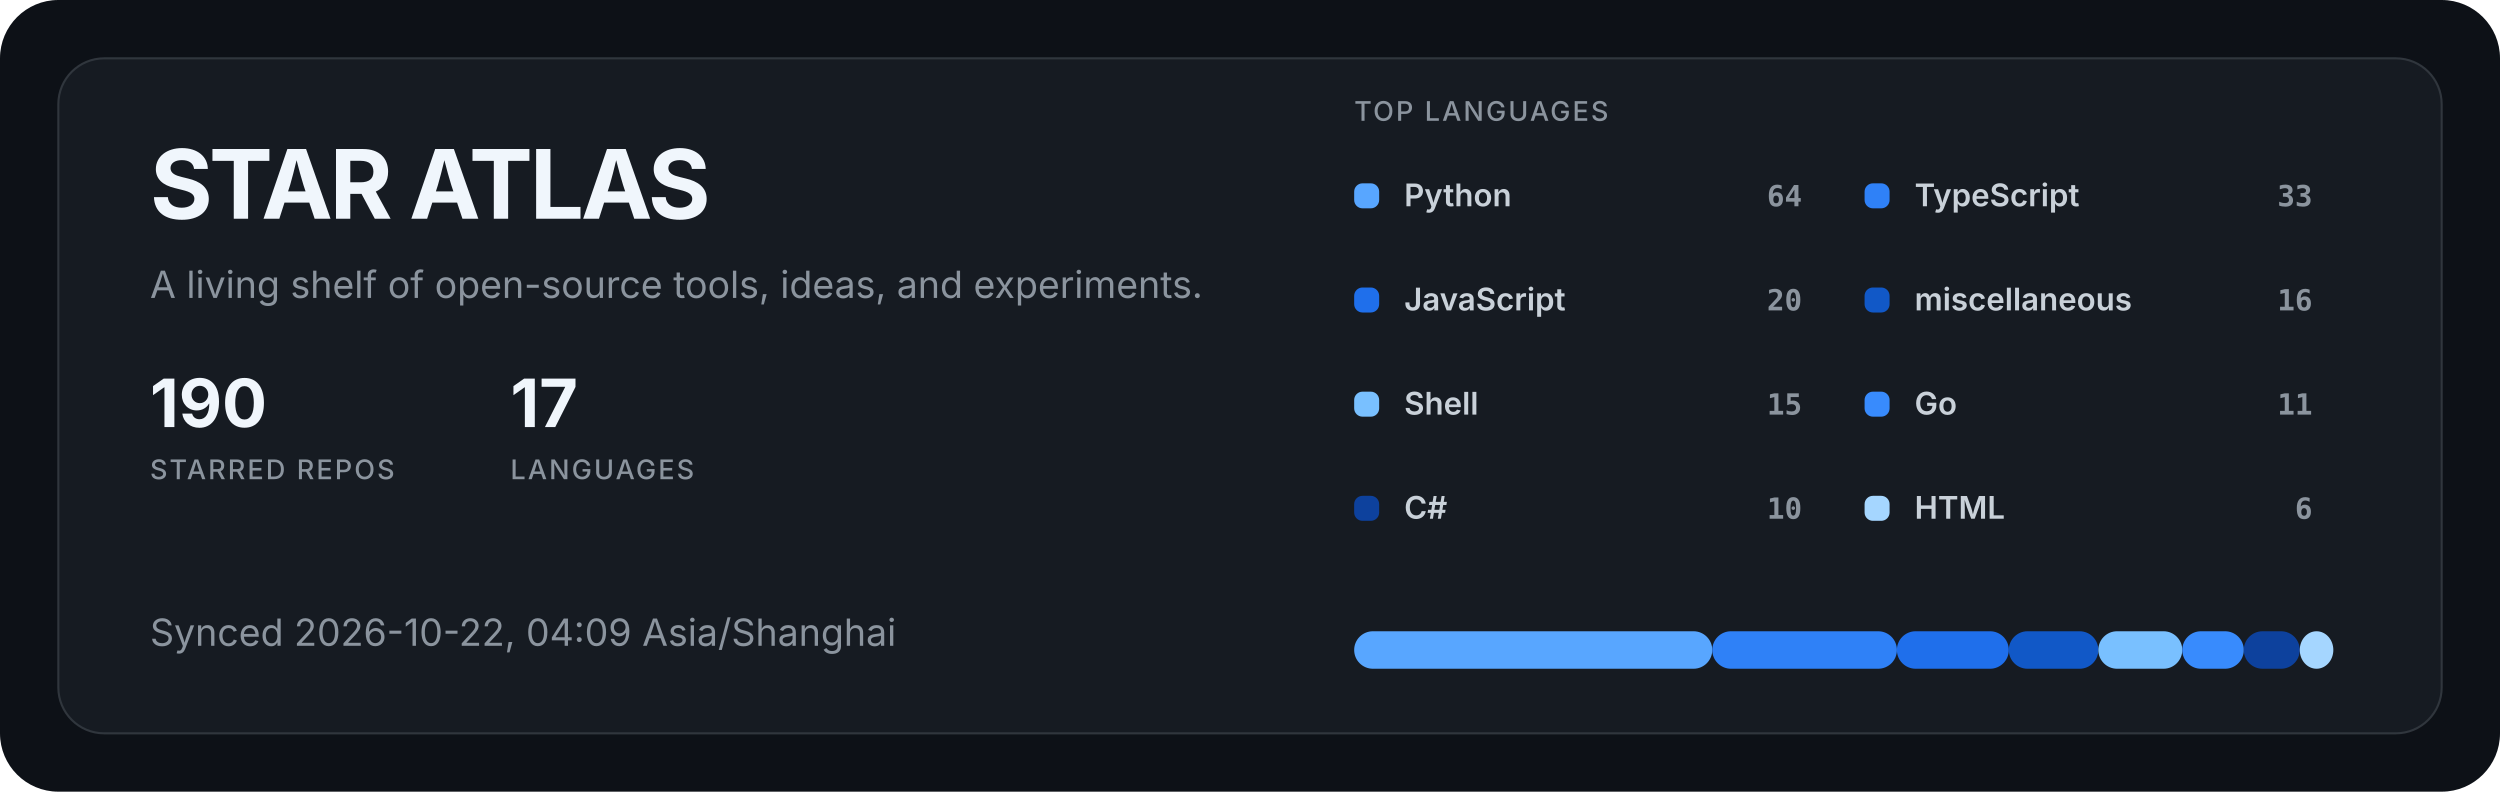
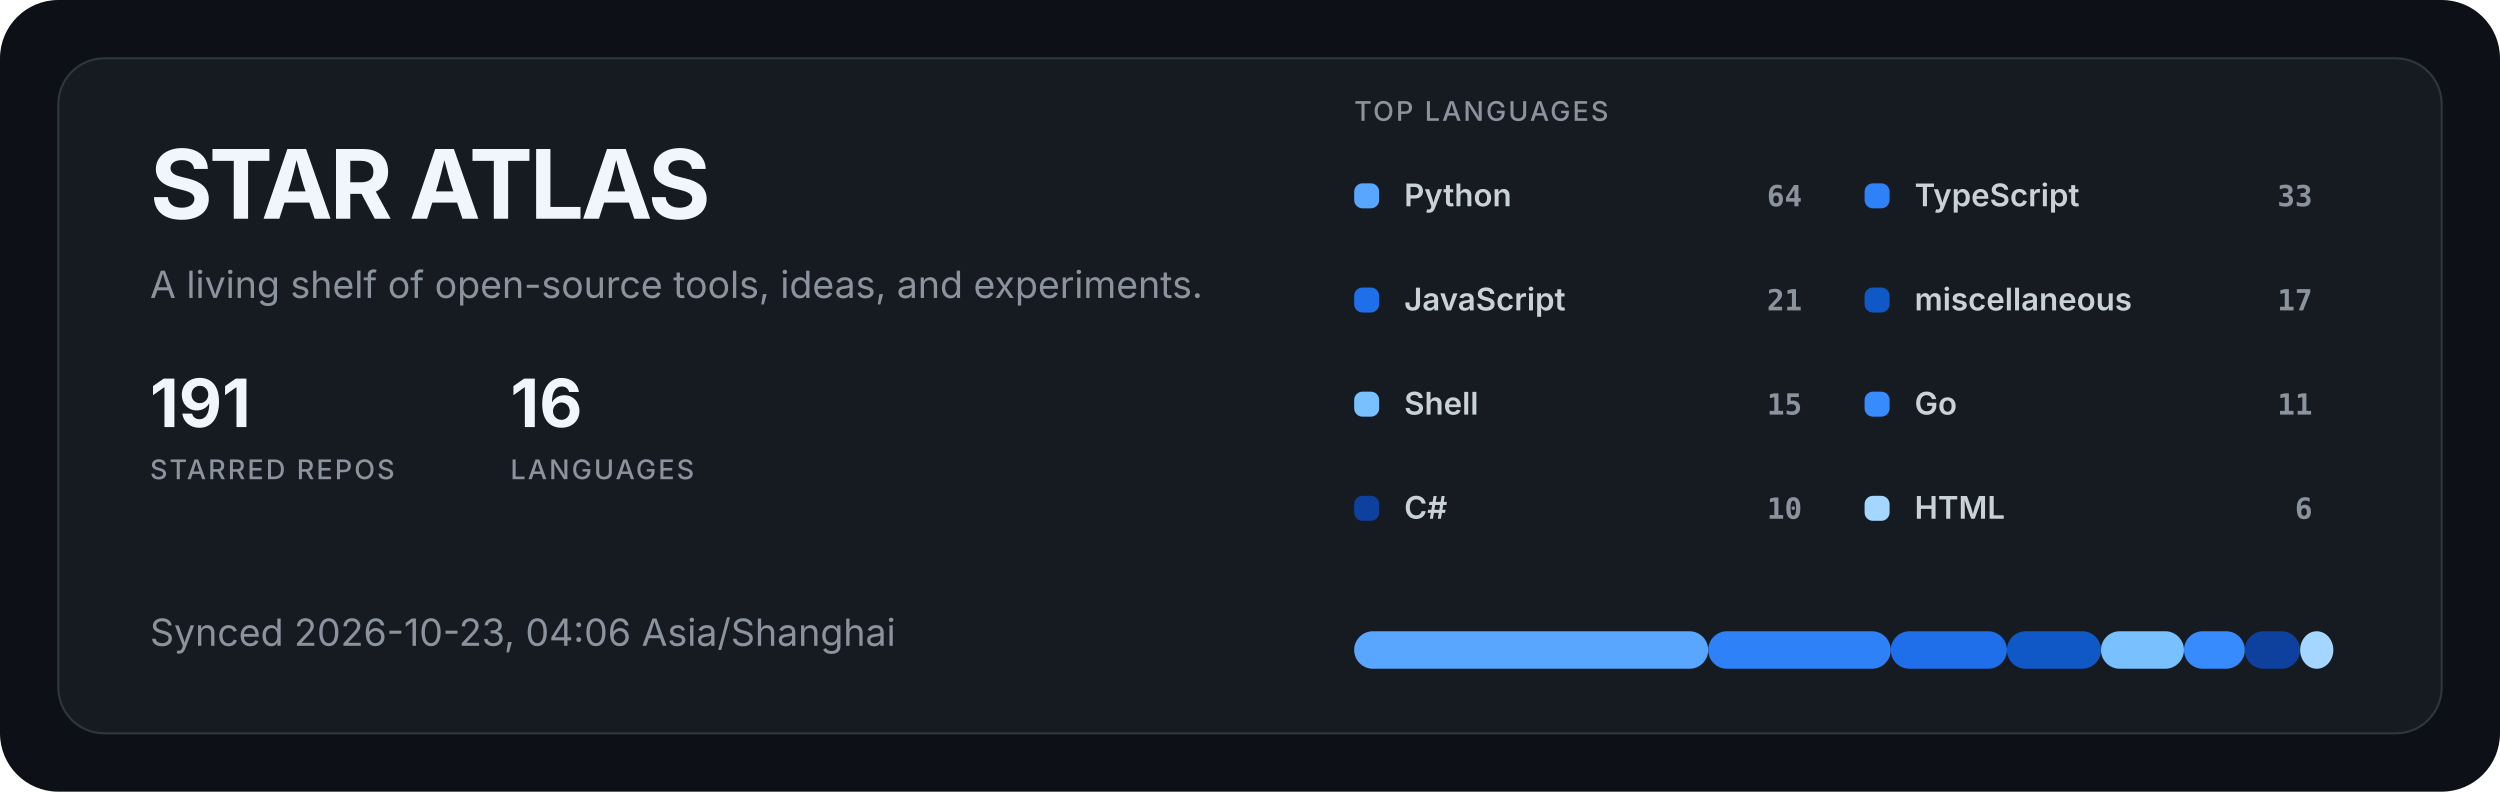
<svg xmlns="http://www.w3.org/2000/svg" width="1200" height="380" viewBox="0 0 1200 380" role="img" aria-labelledby="title description">
  <style>
  .title { fill: #f0f6fc; font: 700 46px -apple-system, BlinkMacSystemFont, "Segoe UI", sans-serif; letter-spacing: -1.5px; }
  .subtitle { fill: #8b949e; font: 400 18px -apple-system, BlinkMacSystemFont, "Segoe UI", sans-serif; }
  .metric { fill: #f0f6fc; font: 700 32px -apple-system, BlinkMacSystemFont, "Segoe UI", sans-serif; }
  .metric-label { fill: #8b949e; font: 500 13px -apple-system, BlinkMacSystemFont, "Segoe UI", sans-serif; letter-spacing: 1px; }
  .label { fill: #c9d1d9; font: 600 15px -apple-system, BlinkMacSystemFont, "Segoe UI", sans-serif; }
  .value { fill: #8b949e; font: 600 14px ui-monospace, SFMono-Regular, Consolas, monospace; }
</style>
  <rect width="1200" height="380" rx="28" fill="#0d1117" />
  <rect x="28" y="28" width="1144" height="324" rx="22" fill="#161b22" stroke="#30363d" />
  <text x="72" y="105" class="title">STAR ATLAS</text>
  <text x="72" y="143" class="subtitle">A living shelf of open-source tools, ideas, and experiments.</text>
  <g transform="translate(72 205)">
-     <text class="metric">190</text>
+     <text class="metric">191</text>
    <text y="25" class="metric-label">STARRED REPOS</text>
  </g>
  <g transform="translate(245 205)">
-     <text class="metric">17</text>
+     <text class="metric">16</text>
    <text y="25" class="metric-label">LANGUAGES</text>
  </g>
-   <text x="72" y="310" class="subtitle">Synced 2026-10-22, 04:09 Asia/Shanghai</text>
+   <text x="72" y="310" class="subtitle">Synced 2026-10-23, 04:06 Asia/Shanghai</text>
  <text x="650" y="58" class="metric-label">TOP LANGUAGES</text>
  <g transform="translate(650 88)">
    <rect width="12" height="12" rx="4" fill="#58a6ff" />
    <text x="24" y="11" class="label">Python</text>
    <text x="215" y="11" text-anchor="end" class="value">64</text>
  </g>
  <g transform="translate(895 88)">
    <rect width="12" height="12" rx="4" fill="#2f81f7" />
    <text x="24" y="11" class="label">TypeScript</text>
    <text x="215" y="11" text-anchor="end" class="value">33</text>
  </g>
  <g transform="translate(650 138)">
    <rect width="12" height="12" rx="4" fill="#1f6feb" />
    <text x="24" y="11" class="label">JavaScript</text>
-     <text x="215" y="11" text-anchor="end" class="value">20</text>
+     <text x="215" y="11" text-anchor="end" class="value">21</text>
  </g>
  <g transform="translate(895 138)">
    <rect width="12" height="12" rx="4" fill="#1158c7" />
    <text x="24" y="11" class="label">miscellaneous</text>
-     <text x="215" y="11" text-anchor="end" class="value">16</text>
+     <text x="215" y="11" text-anchor="end" class="value">17</text>
  </g>
  <g transform="translate(650 188)">
    <rect width="12" height="12" rx="4" fill="#79c0ff" />
    <text x="24" y="11" class="label">Shell</text>
    <text x="215" y="11" text-anchor="end" class="value">15</text>
  </g>
  <g transform="translate(895 188)">
    <rect width="12" height="12" rx="4" fill="#388bfd" />
    <text x="24" y="11" class="label">Go</text>
    <text x="215" y="11" text-anchor="end" class="value">11</text>
  </g>
  <g transform="translate(650 238)">
    <rect width="12" height="12" rx="4" fill="#0d419d" />
    <text x="24" y="11" class="label">C#</text>
    <text x="215" y="11" text-anchor="end" class="value">10</text>
  </g>
  <g transform="translate(895 238)">
    <rect width="12" height="12" rx="4" fill="#a5d6ff" />
    <text x="24" y="11" class="label">HTML</text>
    <text x="215" y="11" text-anchor="end" class="value">6</text>
  </g>
-   <rect x="650.00" y="303" width="171.89" height="18" rx="9" fill="#58a6ff" />
-   <rect x="821.89" y="303" width="88.63" height="18" rx="9" fill="#2f81f7" />
-   <rect x="910.51" y="303" width="53.71" height="18" rx="9" fill="#1f6feb" />
-   <rect x="964.23" y="303" width="42.97" height="18" rx="9" fill="#1158c7" />
-   <rect x="1007.20" y="303" width="40.29" height="18" rx="9" fill="#79c0ff" />
-   <rect x="1047.49" y="303" width="29.54" height="18" rx="9" fill="#388bfd" />
-   <rect x="1077.03" y="303" width="26.86" height="18" rx="9" fill="#0d419d" />
-   <rect x="1103.89" y="303" width="16.11" height="18" rx="9" fill="#a5d6ff" />
+   <rect x="650.00" y="303" width="169.94" height="18" rx="9" fill="#58a6ff" />
+   <rect x="819.94" y="303" width="87.63" height="18" rx="9" fill="#2f81f7" />
+   <rect x="907.57" y="303" width="55.76" height="18" rx="9" fill="#1f6feb" />
+   <rect x="963.33" y="303" width="45.14" height="18" rx="9" fill="#1158c7" />
+   <rect x="1008.47" y="303" width="39.83" height="18" rx="9" fill="#79c0ff" />
+   <rect x="1048.31" y="303" width="29.21" height="18" rx="9" fill="#388bfd" />
+   <rect x="1077.51" y="303" width="26.55" height="18" rx="9" fill="#0d419d" />
+   <rect x="1104.07" y="303" width="15.93" height="18" rx="9" fill="#a5d6ff" />
</svg>
